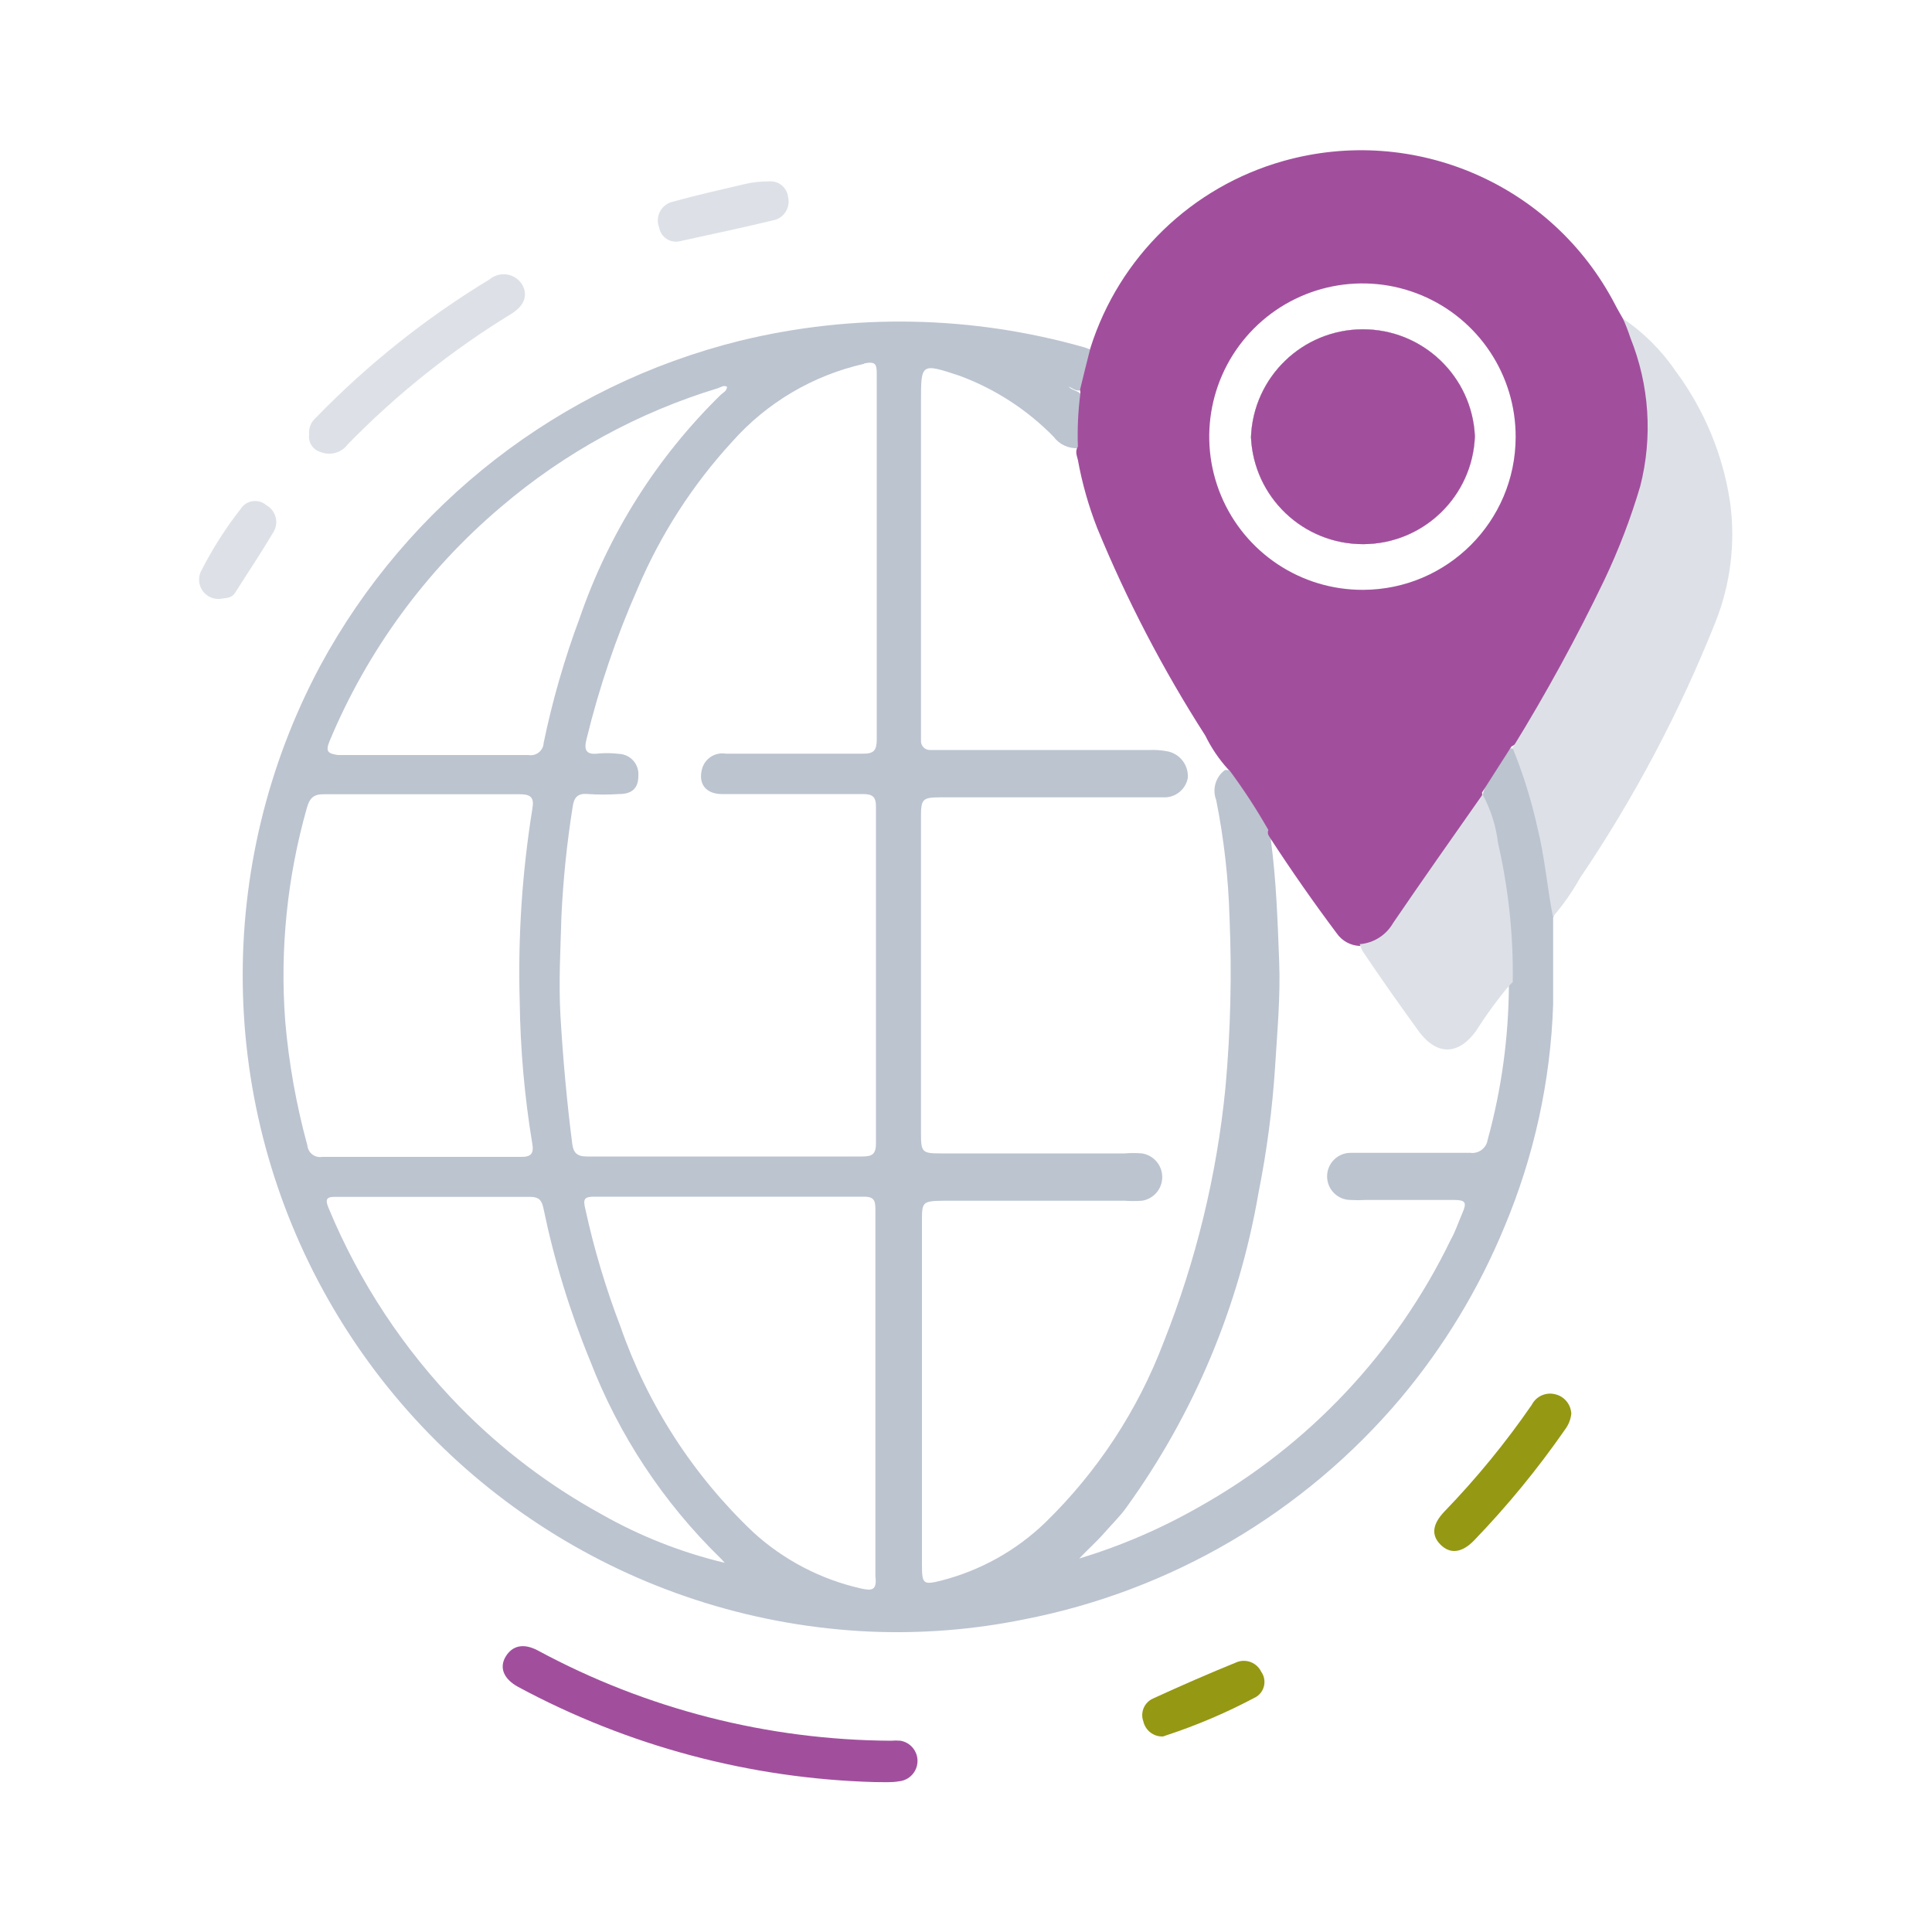
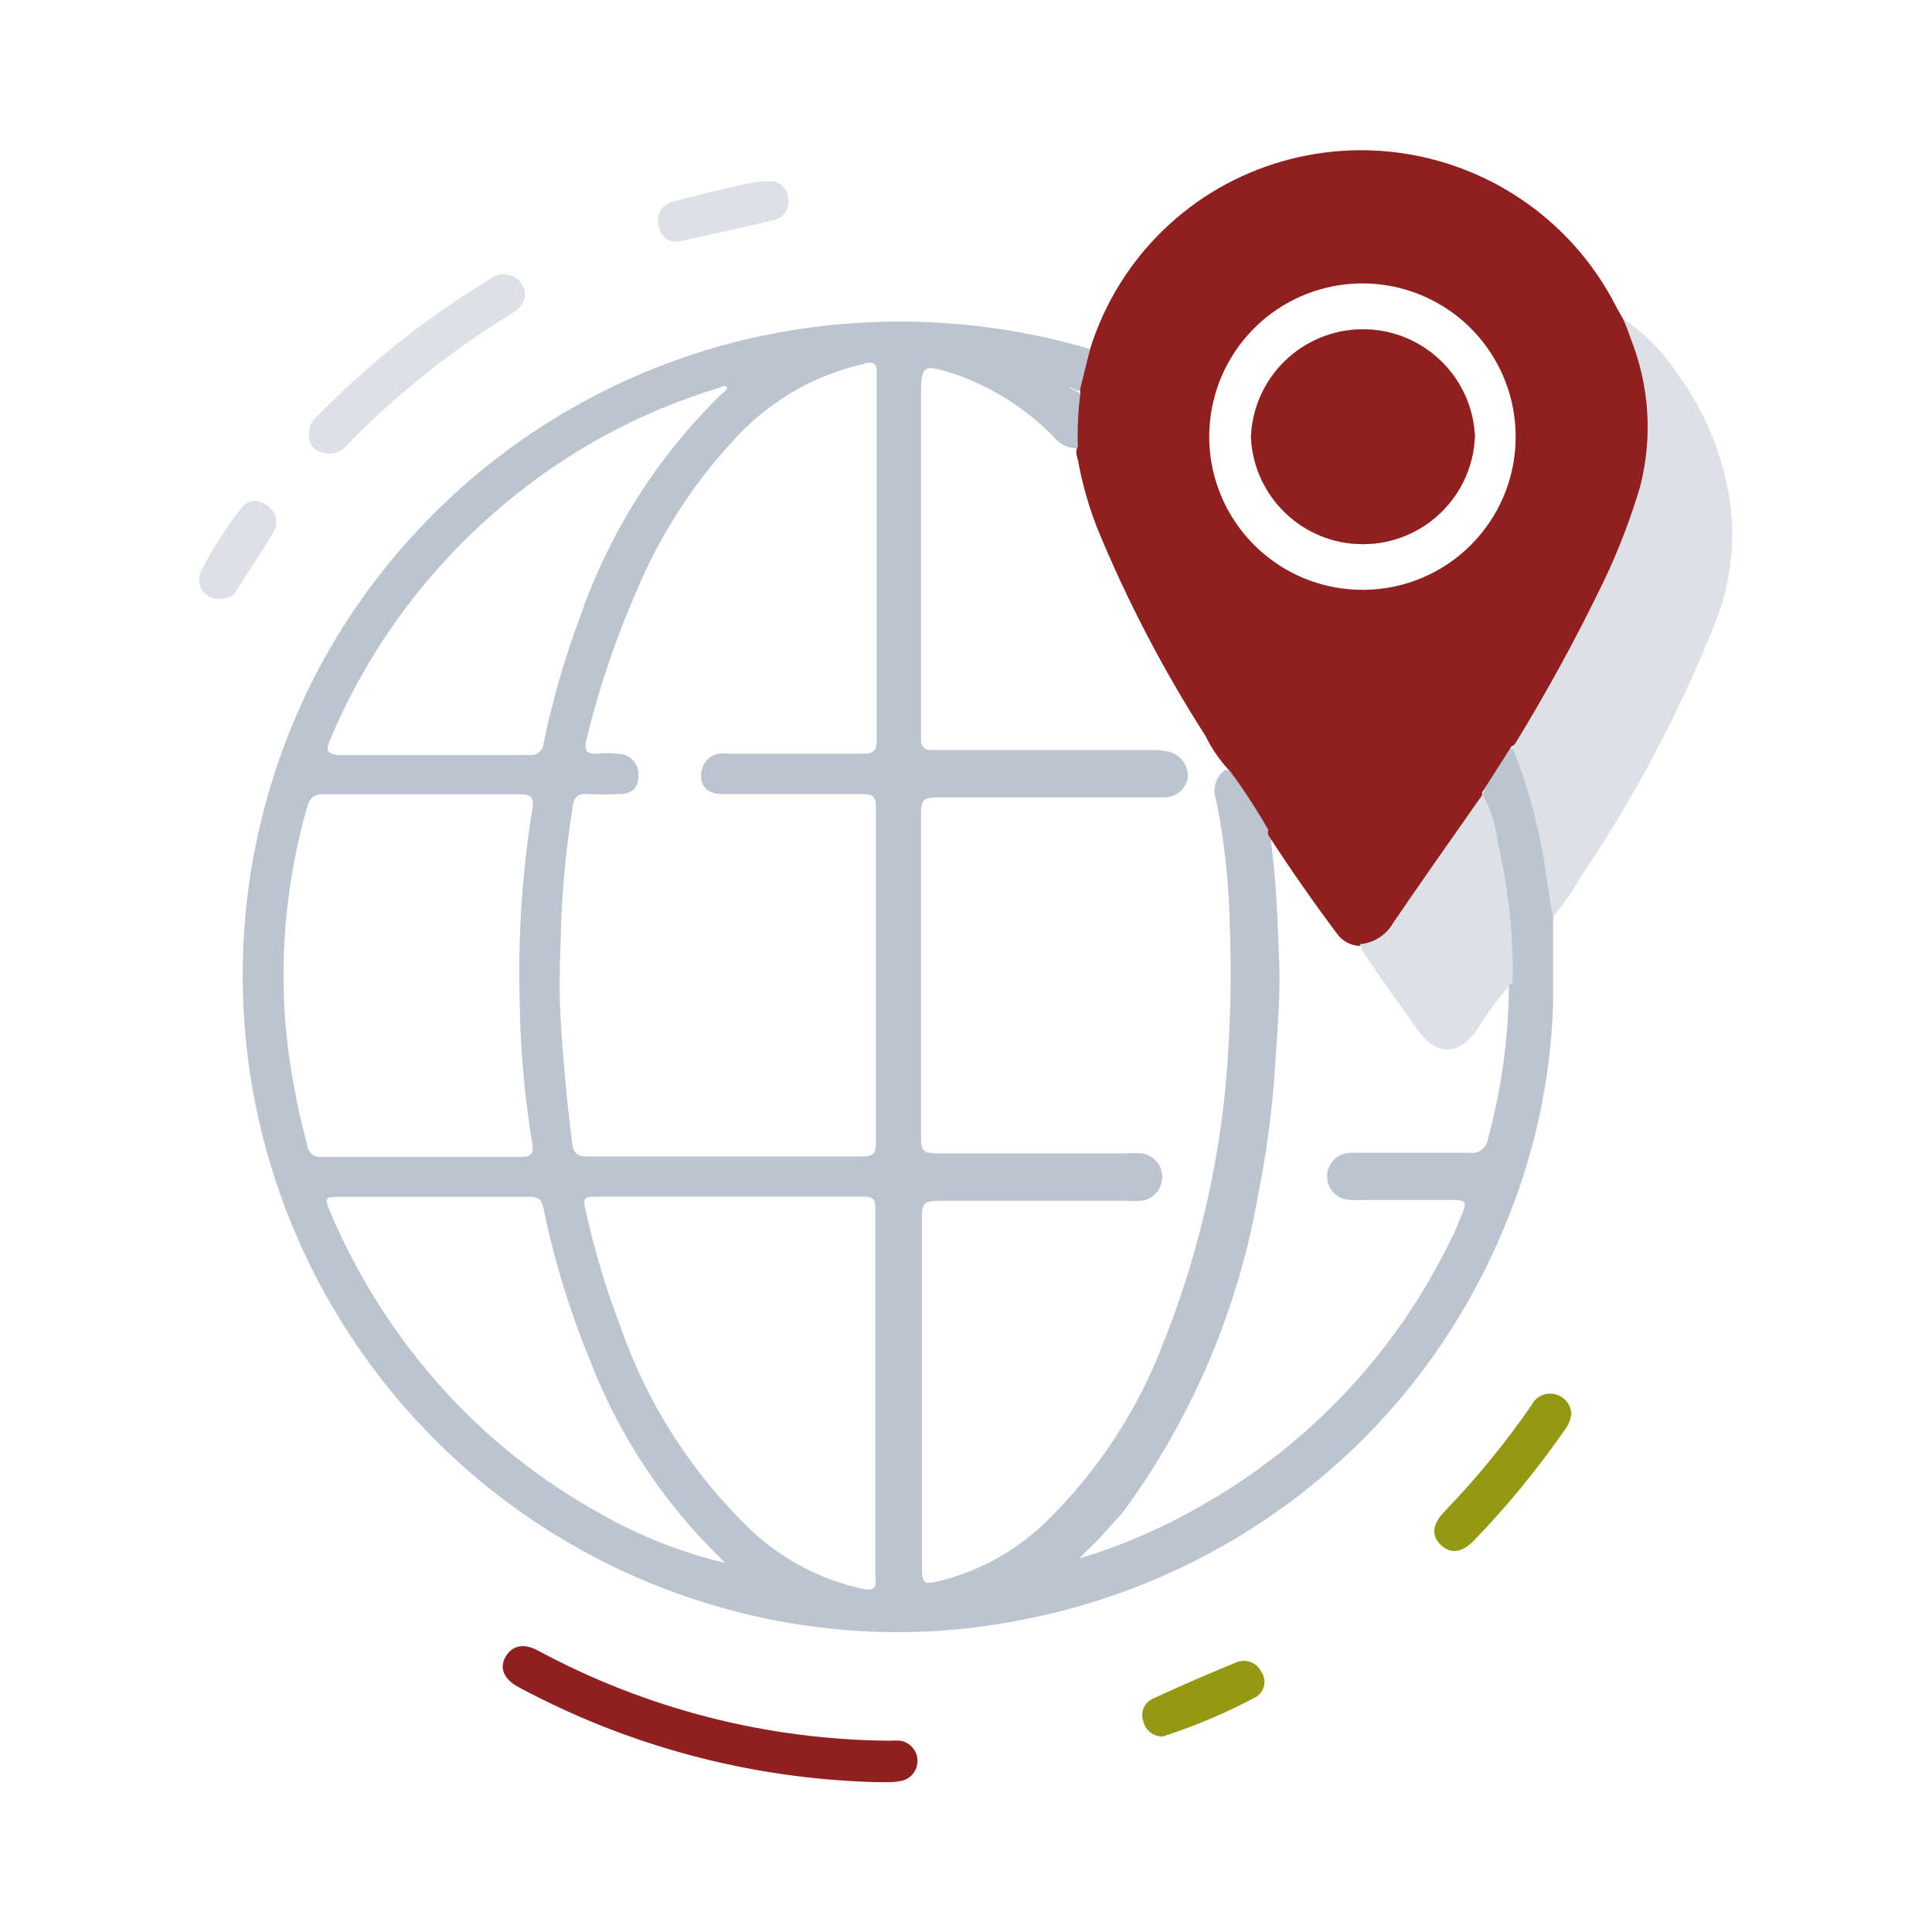
<svg xmlns="http://www.w3.org/2000/svg" id="Layer_1" data-name="Layer 1" viewBox="0 0 100 100">
  <defs>
-     <style>.cls-1{fill:#bcc4d0;}.cls-2{fill:#a14f9d;}.cls-3{fill:#dde1e7;}.cls-4{fill:#959813;}.cls-5{fill:#fefefe;}</style>
+     <style>.cls-1{fill:#bcc4d0;}.cls-2{fill:#901f1f;}.cls-3{fill:#dde1e7;}.cls-4{fill:#959813;}.cls-5{fill:#fefefe;}</style>
  </defs>
  <path class="cls-1" d="M80.46,46.81a31.64,31.64,0,0,0-1.67-7.42,1.48,1.48,0,0,0-.4-.64l-.1,0h0a.14.14,0,0,0-.14,0,5.68,5.68,0,0,0-1.41,2.38h0s0,.07,0,.1l0,.08h0a31.57,31.57,0,0,1,1.36,9.46V51A30.76,30.76,0,0,1,77,59a.8.8,0,0,1-.9.67c-1.06,0-2.13,0-3.19,0s-2,0-3,0a1.22,1.22,0,0,0,0,2.44,6.6,6.6,0,0,0,.77,0c1.53,0,3.06,0,4.59,0,.58,0,.66.13.43.66s-.38,1-.61,1.4A31.64,31.64,0,0,1,62.06,78a30.06,30.06,0,0,1-6.2,2.67c.46-.49.91-.88,1.31-1.34S58,78.46,58.32,78a39.1,39.1,0,0,0,6.82-16.26A49.49,49.49,0,0,0,66,55.19c.11-1.8.28-3.61.21-5.41-.08-2.1-.15-4.21-.43-6.3l0-.25h0a.78.78,0,0,1,0-.16,17.49,17.49,0,0,0-1.84-3,.41.41,0,0,0-.4-.21.34.34,0,0,0-.14,0,1.33,1.33,0,0,0-.45,1.55,36.4,36.4,0,0,1,.69,6.07,66.51,66.51,0,0,1-.21,8.81,48.58,48.58,0,0,1-3.2,13.18,25.77,25.77,0,0,1-6.13,9.34,12.06,12.06,0,0,1-5.38,3c-.94.24-1,.17-1-.82V63.23c0-1,0-1.07,1.11-1.08h9.38a6.76,6.76,0,0,0,.9,0,1.24,1.24,0,0,0,0-2.45,5.42,5.42,0,0,0-.9,0H48.67c-.93,0-1-.07-1-1V42.27c0-.9.07-1,1-1H56.1c1.37,0,2.74,0,4.1,0a1.23,1.23,0,0,0,1.28-1,1.31,1.31,0,0,0-1-1.37,4,4,0,0,0-1-.08H48.84c-.23,0-.46,0-.69,0a.46.46,0,0,1-.48-.49c0-.25,0-.5,0-.76V20.79c0-2,0-2,2-1.34a13.25,13.25,0,0,1,4.86,3.15,1.48,1.48,0,0,0,1.25.6h.07a1,1,0,0,0,.19-.72c0-.62,0-1.23,0-1.85a.43.43,0,0,0-.13-.27.08.08,0,0,0,0,0c-.18-.15-.46-.18-.6-.35.2.08.4.27.63.18h0l.13-.09a4.06,4.06,0,0,0,.39-2l-.33-.12a34.9,34.9,0,0,0-17.84-.34A34,34,0,0,0,16.56,34.49,34,34,0,0,0,45,84.45a33,33,0,0,0,8-.63A34,34,0,0,0,72.5,72.37a33.9,33.9,0,0,0,5.37-8.87A32.49,32.49,0,0,0,80.39,52c0-1.5,0-3,0-4.51A1.06,1.06,0,0,0,80.46,46.81Zm-35.73-28c.6-.12.65.05.65.55,0,3.18,0,6.35,0,9.52s0,6.25,0,9.38c0,.56-.13.76-.72.75-2.36,0-4.73,0-7.09,0a1.09,1.09,0,0,0-1.23.78c-.22.79.21,1.3,1,1.31,2.43,0,4.87,0,7.3,0,.54,0,.71.14.7.7,0,5.79,0,11.58,0,17.37,0,.56-.18.69-.71.69q-7.12,0-14.25,0c-.52,0-.7-.2-.76-.65-.28-2.19-.48-4.4-.61-6.61-.1-1.74,0-3.46.05-5.19a51.08,51.08,0,0,1,.58-5.64c.06-.47.24-.73.8-.67a12.19,12.19,0,0,0,1.6,0c.68,0,1-.31,1-.93a1.05,1.05,0,0,0-1-1.15A5.17,5.17,0,0,0,31,39c-.63.08-.8-.13-.64-.75A46.77,46.77,0,0,1,33,30.47a26.58,26.58,0,0,1,4.89-7.6A12.93,12.93,0,0,1,44.73,18.83ZM17.05,38.38a32.06,32.06,0,0,1,8.89-12.15,31.3,31.3,0,0,1,11.23-6.14c.15-.05.29-.17.46-.07,0,.21-.2.3-.33.42A29.63,29.63,0,0,0,30,32a44,44,0,0,0-1.86,6.45.67.67,0,0,1-.79.63q-4.93,0-9.87,0C17,39,16.83,38.92,17.05,38.38ZM15.91,59.29a36.13,36.13,0,0,1-1.15-6.46,31.71,31.71,0,0,1,1.12-11c.14-.51.34-.73.89-.72q5.07,0,10.14,0c.57,0,.74.18.65.72a53.1,53.1,0,0,0-.66,10,49,49,0,0,0,.65,7.36c.09.51-.05.7-.6.69-1.74,0-3.47,0-5.21,0s-3.38,0-5.06,0A.66.66,0,0,1,15.91,59.29ZM31.12,78.37a31.49,31.49,0,0,1-7.32-5.55A32.54,32.54,0,0,1,17,62.51c-.19-.46-.08-.57.38-.56q5,0,10.08,0c.45,0,.59.2.67.6a44.42,44.42,0,0,0,2.41,7.87,28.7,28.7,0,0,0,6.74,10.22c.09.08.15.17.23.25A24.3,24.3,0,0,1,31.12,78.37Zm13.45,3.85A12.26,12.26,0,0,1,39,79.32a26.76,26.76,0,0,1-6.89-10.67,41.91,41.91,0,0,1-1.82-6.1c-.11-.46-.06-.61.44-.61q7,0,14,0c.55,0,.58.25.58.68,0,3.19,0,6.39,0,9.58s0,6.25,0,9.38C45.4,82.31,45.14,82.35,44.57,82.22Z" />
  <path class="cls-2" d="M76.34,22.58a5.8,5.8,0,0,1-11.59.05,5.8,5.8,0,0,1,11.59-.05Z" />
  <path class="cls-2" d="M85.29,20.12A8.93,8.93,0,0,0,84,16.49c-.13-.24-.28-.48-.4-.72A14.82,14.82,0,0,0,66.44,8.33a14.63,14.63,0,0,0-10,9.68c-.18.7-.35,1.39-.52,2.09l0,0a.26.26,0,0,0,0,.17.36.36,0,0,0,0,.09,17,17,0,0,0-.13,2.76l0,0c-.15.22-.06.45,0,.68a19,19,0,0,0,1,3.53,67.32,67.32,0,0,0,5.6,10.75,7.42,7.42,0,0,0,1.17,1.73l.09.08c.74,1,1.39,2,2,3.07a.34.34,0,0,0,0,.26l.11.18q1.64,2.52,3.43,4.91a1.52,1.52,0,0,0,1.16.65h.13a2.1,2.1,0,0,0,1.53-.88c1.49-2.08,3-4.17,4.4-6.32a2.26,2.26,0,0,0,.3-.52h0a.75.75,0,0,0,0-.22h0l1.52-2.38h0a1.05,1.05,0,0,0,.51-.53,65.18,65.18,0,0,0,5.63-10.92A12,12,0,0,0,85.29,20.12ZM70.55,30.53a7.93,7.93,0,1,1,7.9-7.9A7.92,7.92,0,0,1,70.55,30.53Z" />
  <path class="cls-3" d="M78.29,38.71A94.81,94.81,0,0,0,83.05,30a33.29,33.29,0,0,0,1.85-4.84,12.36,12.36,0,0,0-.51-7.67c-.11-.34-.25-.69-.38-1a10.28,10.28,0,0,1,2.73,2.73A15.12,15.12,0,0,1,89.55,26a12.27,12.27,0,0,1-.77,6.23,69.59,69.59,0,0,1-7,13.22,12.3,12.3,0,0,1-1.4,2c-.3-1.53-.42-3.08-.8-4.6A25.33,25.33,0,0,0,78.29,38.71Z" />
  <path class="cls-2" d="M45.27,92.24a41.34,41.34,0,0,1-18.44-4.92c-.76-.41-1-1-.66-1.57s.92-.72,1.67-.32A38.92,38.92,0,0,0,46.12,90.1a2.7,2.7,0,0,1,.49,0,1.06,1.06,0,0,1-.08,2.1C46.14,92.27,45.74,92.24,45.27,92.24Z" />
  <path class="cls-3" d="M16,22.49a1,1,0,0,1,.34-.86,44.94,44.94,0,0,1,9-7.17,1.13,1.13,0,0,1,1.65.21c.36.55.19,1.12-.5,1.56A43.74,43.74,0,0,0,18,23a1.2,1.2,0,0,1-1.43.39A.82.82,0,0,1,16,22.49Z" />
  <path class="cls-4" d="M81.33,73.18A1.65,1.65,0,0,1,81,74a46.21,46.21,0,0,1-4.7,5.73c-.64.66-1.25.72-1.75.21s-.38-1.08.21-1.7a43.37,43.37,0,0,0,4.52-5.52,1.07,1.07,0,0,1,1.23-.55A1.08,1.08,0,0,1,81.33,73.18Z" />
  <path class="cls-3" d="M35.17,12.49a.88.88,0,0,1-1.05-.7,1,1,0,0,1,.75-1.36c1.2-.34,2.41-.6,3.62-.89a5.19,5.19,0,0,1,1.3-.15.91.91,0,0,1,1,.8,1,1,0,0,1-.63,1.18C38.49,11.78,36.83,12.12,35.17,12.49Z" />
  <path class="cls-4" d="M60.18,89.88a1,1,0,0,1-1-.78.94.94,0,0,1,.49-1.18c1.44-.66,2.9-1.3,4.38-1.9a1,1,0,0,1,1.23.51.91.91,0,0,1-.26,1.3,29.11,29.11,0,0,1-4.68,2A.57.57,0,0,1,60.18,89.88Z" />
  <path class="cls-3" d="M11.38,31a1,1,0,0,1-.93-1.52,19.38,19.38,0,0,1,2-3.13.89.89,0,0,1,1.34-.2,1,1,0,0,1,.37,1.38c-.62,1.05-1.3,2.06-1.95,3.09C12,31,11.68,30.94,11.38,31Z" />
  <path class="cls-3" d="M78.3,50.83l-.19.19a21.34,21.34,0,0,0-1.7,2.33c-.9,1.25-2,1.31-2.94.08-1-1.38-2-2.79-2.93-4.18a2,2,0,0,1-.1-.21l-.06-.17a2.19,2.19,0,0,0,1.73-1.1c1.52-2.23,3.08-4.44,4.63-6.65h0l0,0h0a7.13,7.13,0,0,1,.8,2.53A30.16,30.16,0,0,1,78.3,50.83Z" />
  <path class="cls-5" d="M76.34,22.58a5.8,5.8,0,0,1-11.59.05,5.8,5.8,0,0,1,11.59-.05Z" />
  <path class="cls-2" d="M76.34,22.58a5.8,5.8,0,0,1-11.59.05,5.8,5.8,0,0,1,11.59-.05Z" />
</svg>
